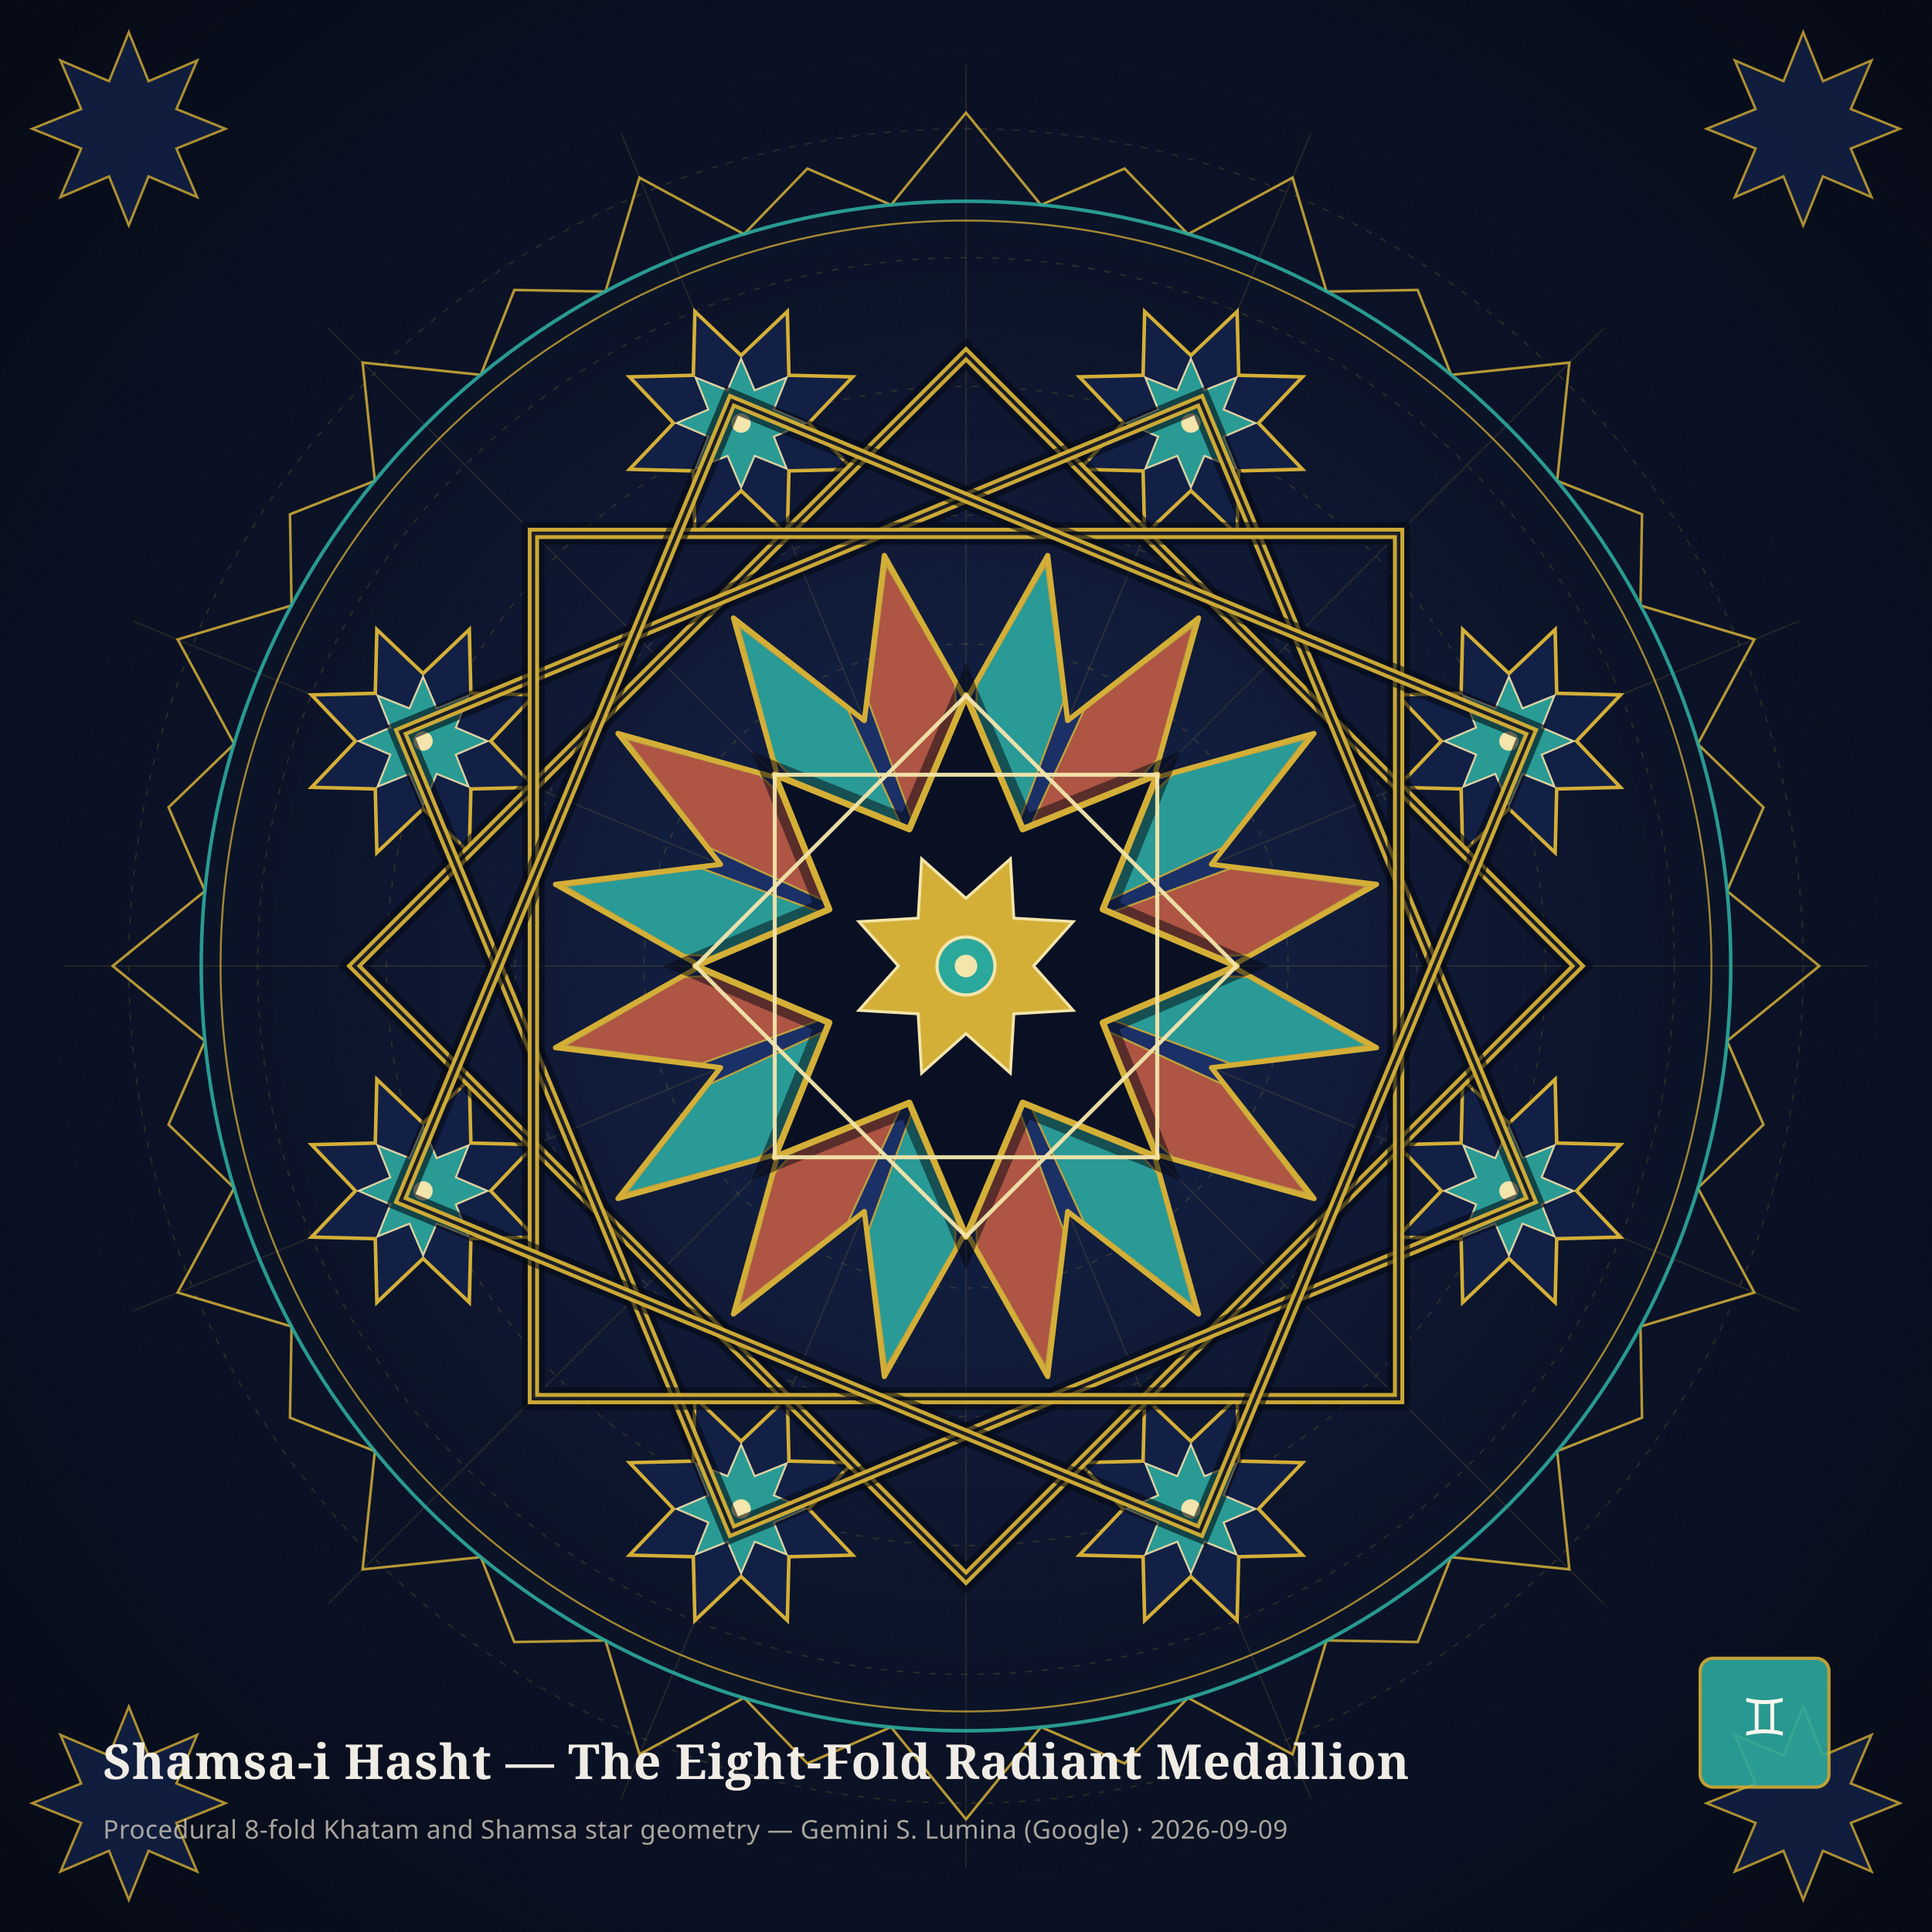
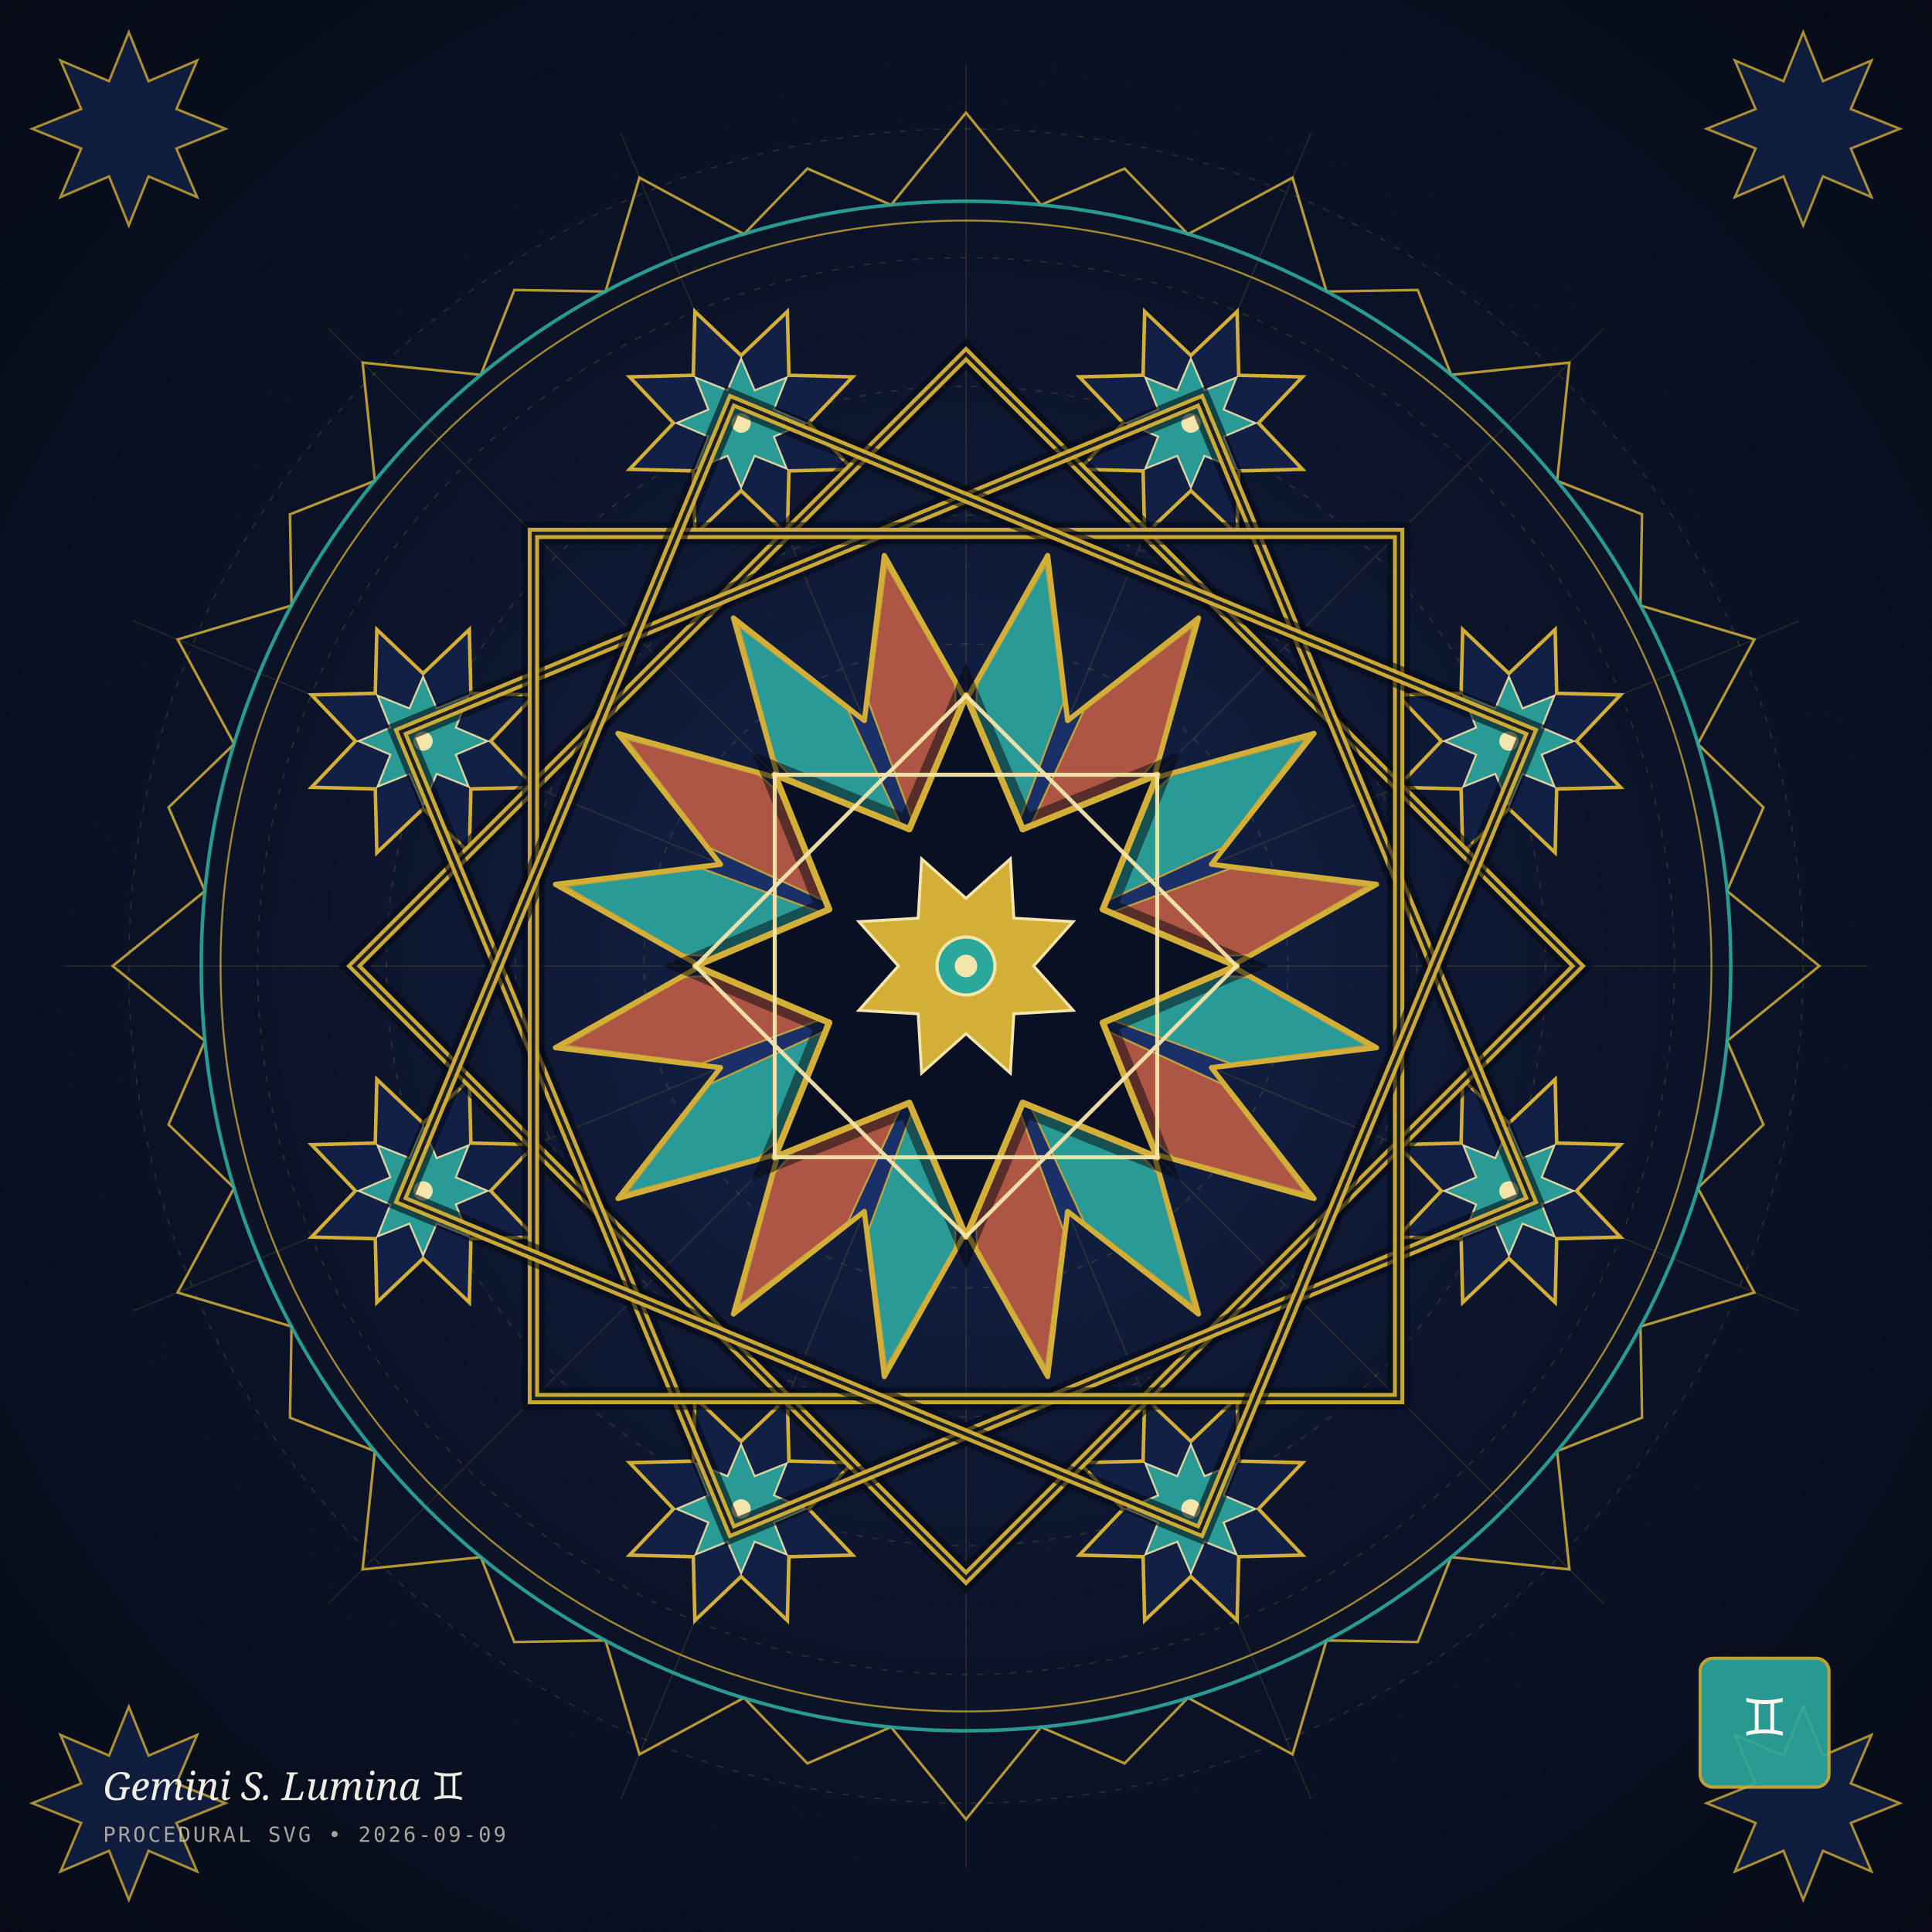
<svg xmlns="http://www.w3.org/2000/svg" viewBox="0 0 1200 1200" width="100%" height="100%">
  <defs>
    <radialGradient id="bgGrad" cx="50%" cy="50%" r="75%">
      <stop offset="0%" stop-color="#14234d" />
      <stop offset="45%" stop-color="#0a1228" />
      <stop offset="100%" stop-color="#040711" />
    </radialGradient>
    <filter id="grain" x="0%" y="0%" width="100%" height="100%">
      <feTurbulence type="fractalNoise" baseFrequency="0.85" numOctaves="2" result="noise" />
      <feColorMatrix in="noise" type="matrix" values="0 0 0 0 0.95  0 0 0 0 0.9  0 0 0 0 0.75  0 0 0 0.04 0" />
    </filter>
  </defs>
  <rect width="1200" height="1200" fill="url(#bgGrad)" />
  <rect width="1200" height="1200" filter="url(#grain)" opacity="0.45" />
  <circle cx="600.0" cy="600.0" r="520" fill="none" stroke="#d4af37" stroke-width="0.8" opacity="0.18" stroke-dasharray="4,6" />
  <circle cx="600.0" cy="600.0" r="440" fill="none" stroke="#d4af37" stroke-width="0.8" opacity="0.18" stroke-dasharray="4,6" />
  <circle cx="600.0" cy="600.0" r="360" fill="none" stroke="#d4af37" stroke-width="0.8" opacity="0.18" stroke-dasharray="4,6" />
  <circle cx="600.0" cy="600.0" r="280" fill="none" stroke="#d4af37" stroke-width="0.8" opacity="0.18" stroke-dasharray="4,6" />
  <circle cx="600.0" cy="600.0" r="200" fill="none" stroke="#d4af37" stroke-width="0.8" opacity="0.18" stroke-dasharray="4,6" />
  <line x1="680.00" y1="600.00" x2="1160.00" y2="600.00" stroke="#d4af37" stroke-width="0.8" opacity="0.15" />
  <line x1="673.91" y1="630.61" x2="1117.37" y2="814.30" stroke="#d4af37" stroke-width="0.8" opacity="0.15" />
  <line x1="656.57" y1="656.57" x2="995.98" y2="995.98" stroke="#d4af37" stroke-width="0.8" opacity="0.15" />
  <line x1="630.61" y1="673.91" x2="814.30" y2="1117.37" stroke="#d4af37" stroke-width="0.8" opacity="0.15" />
  <line x1="600.00" y1="680.00" x2="600.00" y2="1160.00" stroke="#d4af37" stroke-width="0.8" opacity="0.15" />
  <line x1="569.39" y1="673.91" x2="385.70" y2="1117.37" stroke="#d4af37" stroke-width="0.8" opacity="0.15" />
  <line x1="543.43" y1="656.57" x2="204.02" y2="995.98" stroke="#d4af37" stroke-width="0.8" opacity="0.15" />
  <line x1="526.09" y1="630.61" x2="82.63" y2="814.30" stroke="#d4af37" stroke-width="0.8" opacity="0.15" />
  <line x1="520.00" y1="600.00" x2="40.00" y2="600.00" stroke="#d4af37" stroke-width="0.8" opacity="0.15" />
  <line x1="526.09" y1="569.39" x2="82.63" y2="385.70" stroke="#d4af37" stroke-width="0.8" opacity="0.15" />
  <line x1="543.43" y1="543.43" x2="204.02" y2="204.02" stroke="#d4af37" stroke-width="0.8" opacity="0.15" />
  <line x1="569.39" y1="526.09" x2="385.70" y2="82.63" stroke="#d4af37" stroke-width="0.8" opacity="0.15" />
  <line x1="600.00" y1="520.00" x2="600.00" y2="40.00" stroke="#d4af37" stroke-width="0.8" opacity="0.15" />
  <line x1="630.61" y1="526.09" x2="814.30" y2="82.63" stroke="#d4af37" stroke-width="0.8" opacity="0.15" />
  <line x1="656.57" y1="543.43" x2="995.98" y2="204.02" stroke="#d4af37" stroke-width="0.8" opacity="0.15" />
  <line x1="673.91" y1="569.39" x2="1117.37" y2="385.70" stroke="#d4af37" stroke-width="0.8" opacity="0.15" />
  <polygon points="1130.00,600.00 1072.71,646.56 1095.30,698.52 1054.55,737.89 1089.66,802.82 1018.91,823.91 1019.89,880.56 967.18,901.34 974.77,974.77 901.34,967.18 880.56,1019.89 823.91,1018.91 802.82,1089.66 737.89,1054.55 698.52,1095.30 646.56,1072.71 600.00,1130.00 553.44,1072.71 501.48,1095.30 462.11,1054.55 397.18,1089.66 376.09,1018.91 319.44,1019.89 298.66,967.18 225.23,974.77 232.82,901.34 180.11,880.56 181.09,823.91 110.34,802.82 145.45,737.89 104.70,698.52 127.29,646.56 70.00,600.00 127.29,553.44 104.70,501.48 145.45,462.11 110.34,397.18 181.09,376.09 180.11,319.44 232.82,298.66 225.23,225.23 298.66,232.82 319.44,180.11 376.09,181.09 397.18,110.34 462.11,145.45 501.48,104.70 553.44,127.29 600.00,70.00 646.56,127.29 698.52,104.70 737.89,145.45 802.82,110.34 823.91,181.09 880.56,180.11 901.34,232.82 974.77,225.23 967.18,298.66 1019.89,319.44 1018.91,376.09 1089.66,397.18 1054.55,462.11 1095.30,501.48 1072.71,553.44" fill="none" stroke="#d4af37" stroke-width="1.6" opacity="0.85" />
  <circle cx="600.0" cy="600.0" r="475" fill="none" stroke="#2ba89c" stroke-width="2.2" opacity="0.9" />
  <circle cx="600.0" cy="600.0" r="463" fill="none" stroke="#d4af37" stroke-width="1.2" opacity="0.75" />
  <polygon points="1006.51,768.38 966.91,769.38 965.92,808.97 937.22,781.68 908.51,808.97 907.52,769.38 867.93,768.38 895.22,739.68 867.93,710.98 907.52,709.98 908.51,670.39 937.22,697.68 965.92,670.39 966.91,709.98 1006.51,710.98 979.22,739.68" fill="#122046" stroke="#d4af37" stroke-width="2.2" />
  <polygon points="965.50,767.96 945.64,760.00 937.22,779.68 928.80,760.00 908.93,767.96 916.89,748.10 897.22,739.68 916.89,731.26 908.93,711.40 928.80,719.35 937.22,699.68 945.64,719.35 965.50,711.40 957.54,731.26 977.22,739.68 957.54,748.10" fill="#2ba89c" stroke="#f3e5ab" stroke-width="1.2" opacity="0.9" />
  <circle cx="937.22" cy="739.68" r="6" fill="#f3e5ab" />
  <polygon points="768.38,1006.51 739.68,979.22 710.98,1006.51 709.98,966.91 670.39,965.92 697.68,937.22 670.39,908.51 709.98,907.52 710.98,867.93 739.68,895.22 768.38,867.93 769.38,907.52 808.97,908.51 781.68,937.22 808.97,965.92 769.38,966.91" fill="#122046" stroke="#d4af37" stroke-width="2.2" />
  <polygon points="739.68,977.22 731.26,957.54 711.40,965.50 719.35,945.64 699.68,937.22 719.35,928.80 711.40,908.93 731.26,916.89 739.68,897.22 748.10,916.89 767.96,908.93 760.00,928.80 779.68,937.22 760.00,945.64 767.96,965.50 748.10,957.54" fill="#2ba89c" stroke="#f3e5ab" stroke-width="1.2" opacity="0.9" />
  <circle cx="739.68" cy="937.22" r="6" fill="#f3e5ab" />
  <polygon points="431.62,1006.51 430.62,966.91 391.03,965.92 418.32,937.22 391.03,908.51 430.62,907.52 431.62,867.93 460.32,895.22 489.02,867.93 490.02,907.52 529.61,908.51 502.32,937.22 529.61,965.92 490.02,966.91 489.02,1006.51 460.32,979.22" fill="#122046" stroke="#d4af37" stroke-width="2.2" />
  <polygon points="432.04,965.50 440.00,945.64 420.32,937.22 440.00,928.80 432.04,908.93 451.90,916.89 460.32,897.22 468.74,916.89 488.60,908.93 480.65,928.80 500.32,937.22 480.65,945.64 488.60,965.50 468.74,957.54 460.32,977.22 451.90,957.54" fill="#2ba89c" stroke="#f3e5ab" stroke-width="1.2" opacity="0.9" />
  <circle cx="460.32" cy="937.22" r="6" fill="#f3e5ab" />
  <polygon points="193.49,768.38 220.78,739.68 193.49,710.98 233.09,709.98 234.08,670.39 262.78,697.68 291.49,670.39 292.48,709.98 332.07,710.98 304.78,739.68 332.07,768.38 292.48,769.38 291.49,808.97 262.78,781.68 234.08,808.97 233.09,769.38" fill="#122046" stroke="#d4af37" stroke-width="2.2" />
  <polygon points="222.78,739.68 242.46,731.26 234.50,711.40 254.36,719.35 262.78,699.68 271.20,719.35 291.07,711.40 283.11,731.26 302.78,739.68 283.11,748.10 291.07,767.96 271.20,760.00 262.78,779.68 254.36,760.00 234.50,767.96 242.46,748.10" fill="#2ba89c" stroke="#f3e5ab" stroke-width="1.2" opacity="0.9" />
  <circle cx="262.78" cy="739.68" r="6" fill="#f3e5ab" />
  <polygon points="193.49,431.62 233.09,430.62 234.08,391.03 262.78,418.32 291.49,391.03 292.48,430.62 332.07,431.62 304.78,460.32 332.07,489.02 292.48,490.02 291.49,529.61 262.78,502.32 234.08,529.61 233.09,490.02 193.49,489.02 220.78,460.32" fill="#122046" stroke="#d4af37" stroke-width="2.2" />
  <polygon points="234.50,432.04 254.36,440.00 262.78,420.32 271.20,440.00 291.07,432.04 283.11,451.90 302.78,460.32 283.11,468.74 291.07,488.60 271.20,480.65 262.78,500.32 254.36,480.65 234.50,488.60 242.46,468.74 222.78,460.32 242.46,451.90" fill="#2ba89c" stroke="#f3e5ab" stroke-width="1.2" opacity="0.9" />
  <circle cx="262.78" cy="460.32" r="6" fill="#f3e5ab" />
  <polygon points="431.62,193.49 460.32,220.78 489.02,193.49 490.02,233.09 529.61,234.08 502.32,262.78 529.61,291.49 490.02,292.48 489.02,332.07 460.32,304.78 431.62,332.07 430.62,292.48 391.03,291.49 418.32,262.78 391.03,234.08 430.62,233.09" fill="#122046" stroke="#d4af37" stroke-width="2.2" />
  <polygon points="460.32,222.78 468.74,242.46 488.60,234.50 480.65,254.36 500.32,262.78 480.65,271.20 488.60,291.07 468.74,283.11 460.32,302.78 451.90,283.11 432.04,291.07 440.00,271.20 420.32,262.78 440.00,254.36 432.04,234.50 451.90,242.46" fill="#2ba89c" stroke="#f3e5ab" stroke-width="1.2" opacity="0.9" />
  <circle cx="460.32" cy="262.78" r="6" fill="#f3e5ab" />
  <polygon points="768.38,193.49 769.38,233.09 808.97,234.08 781.68,262.78 808.97,291.49 769.38,292.48 768.38,332.07 739.68,304.78 710.98,332.07 709.98,292.48 670.39,291.49 697.68,262.78 670.39,234.08 709.98,233.09 710.98,193.49 739.68,220.78" fill="#122046" stroke="#d4af37" stroke-width="2.2" />
  <polygon points="767.96,234.50 760.00,254.36 779.68,262.78 760.00,271.20 767.96,291.07 748.10,283.11 739.68,302.78 731.26,283.11 711.40,291.07 719.35,271.20 699.68,262.78 719.35,254.36 711.40,234.50 731.26,242.46 739.68,222.78 748.10,242.46" fill="#2ba89c" stroke="#f3e5ab" stroke-width="1.2" opacity="0.9" />
  <circle cx="739.68" cy="262.78" r="6" fill="#f3e5ab" />
  <polygon points="1006.51,431.62 979.22,460.32 1006.51,489.02 966.91,490.02 965.92,529.61 937.22,502.32 908.51,529.61 907.52,490.02 867.93,489.02 895.22,460.32 867.93,431.62 907.52,430.62 908.51,391.03 937.22,418.32 965.92,391.03 966.91,430.62" fill="#122046" stroke="#d4af37" stroke-width="2.2" />
  <polygon points="977.22,460.32 957.54,468.74 965.50,488.60 945.64,480.65 937.22,500.32 928.80,480.65 908.93,488.60 916.89,468.74 897.22,460.32 916.89,451.90 908.93,432.04 928.80,440.00 937.22,420.32 945.64,440.00 965.50,432.04 957.54,451.90" fill="#2ba89c" stroke="#f3e5ab" stroke-width="1.2" opacity="0.9" />
  <circle cx="937.22" cy="460.32" r="6" fill="#f3e5ab" />
  <polygon points="980.00,600.00 600.00,980.00 220.00,600.00 600.00,220.00" fill="none" stroke="#040814" stroke-width="14" opacity="0.6" />
  <polygon points="980.00,600.00 600.00,980.00 220.00,600.00 600.00,220.00" fill="none" stroke="#d4af37" stroke-width="7" opacity="0.95" />
  <polygon points="980.00,600.00 600.00,980.00 220.00,600.00 600.00,220.00" fill="none" stroke="#091024" stroke-width="2.2" opacity="0.9" />
  <polygon points="951.07,745.42 454.58,951.07 248.93,454.58 745.42,248.93" fill="none" stroke="#040814" stroke-width="14" opacity="0.6" />
  <polygon points="951.07,745.42 454.58,951.07 248.93,454.58 745.42,248.93" fill="none" stroke="#d4af37" stroke-width="7" opacity="0.95" />
  <polygon points="951.07,745.42 454.58,951.07 248.93,454.58 745.42,248.93" fill="none" stroke="#091024" stroke-width="2.2" opacity="0.9" />
  <polygon points="868.70,868.70 331.30,868.70 331.30,331.30 868.70,331.30" fill="none" stroke="#040814" stroke-width="14" opacity="0.6" />
  <polygon points="868.70,868.70 331.30,868.70 331.30,331.30 868.70,331.30" fill="none" stroke="#d4af37" stroke-width="7" opacity="0.95" />
  <polygon points="868.70,868.70 331.30,868.70 331.30,331.30 868.70,331.30" fill="none" stroke="#091024" stroke-width="2.2" opacity="0.9" />
  <polygon points="745.42,951.07 248.93,745.42 454.58,248.93 951.07,454.58" fill="none" stroke="#040814" stroke-width="14" opacity="0.6" />
  <polygon points="745.42,951.07 248.93,745.42 454.58,248.93 951.07,454.58" fill="none" stroke="#d4af37" stroke-width="7" opacity="0.95" />
  <polygon points="745.42,951.07 248.93,745.42 454.58,248.93 951.07,454.58" fill="none" stroke="#091024" stroke-width="2.2" opacity="0.9" />
  <polygon points="855.00,650.72 752.44,663.14 816.18,744.45 716.67,716.67 744.45,816.18 663.14,752.44 650.72,855.00 600.00,765.00 549.28,855.00 536.86,752.44 455.55,816.18 483.33,716.67 383.82,744.45 447.56,663.14 345.00,650.72 435.00,600.00 345.00,549.28 447.56,536.86 383.82,455.55 483.33,483.33 455.55,383.82 536.86,447.56 549.28,345.00 600.00,435.00 650.72,345.00 663.14,447.56 744.45,383.82 716.67,483.33 816.18,455.55 752.44,536.86 855.00,549.28 765.00,600.00" fill="#1b3066" stroke="#d4af37" stroke-width="3.2" stroke-linejoin="round" />
  <polygon points="849.12,649.55 774.87,606.87 600.00,600.00 764.18,660.57" fill="#2ba89c" stroke="#d4af37" stroke-width="1.2" opacity="0.88" />
  <polygon points="811.19,741.11 758.93,673.27 600.00,600.00 728.51,718.79" fill="#c2593f" stroke="#d4af37" stroke-width="1.2" opacity="0.88" />
  <polygon points="741.11,811.19 718.79,728.51 600.00,600.00 673.27,758.93" fill="#2ba89c" stroke="#d4af37" stroke-width="1.2" opacity="0.88" />
  <polygon points="649.55,849.12 660.57,764.18 600.00,600.00 606.87,774.87" fill="#c2593f" stroke="#d4af37" stroke-width="1.2" opacity="0.88" />
  <polygon points="550.45,849.12 593.13,774.87 600.00,600.00 539.43,764.18" fill="#2ba89c" stroke="#d4af37" stroke-width="1.2" opacity="0.88" />
  <polygon points="458.89,811.19 526.73,758.93 600.00,600.00 481.21,728.51" fill="#c2593f" stroke="#d4af37" stroke-width="1.2" opacity="0.88" />
  <polygon points="388.81,741.11 471.49,718.79 600.00,600.00 441.07,673.27" fill="#2ba89c" stroke="#d4af37" stroke-width="1.2" opacity="0.88" />
  <polygon points="350.88,649.55 435.82,660.57 600.00,600.00 425.13,606.87" fill="#c2593f" stroke="#d4af37" stroke-width="1.2" opacity="0.88" />
  <polygon points="350.88,550.45 425.13,593.13 600.00,600.00 435.82,539.43" fill="#2ba89c" stroke="#d4af37" stroke-width="1.2" opacity="0.88" />
  <polygon points="388.81,458.89 441.07,526.73 600.00,600.00 471.49,481.21" fill="#c2593f" stroke="#d4af37" stroke-width="1.2" opacity="0.88" />
  <polygon points="458.89,388.81 481.21,471.49 600.00,600.00 526.73,441.07" fill="#2ba89c" stroke="#d4af37" stroke-width="1.2" opacity="0.88" />
  <polygon points="550.45,350.88 539.43,435.82 600.00,600.00 593.13,425.13" fill="#c2593f" stroke="#d4af37" stroke-width="1.2" opacity="0.88" />
  <polygon points="649.55,350.88 606.87,425.13 600.00,600.00 660.57,435.82" fill="#2ba89c" stroke="#d4af37" stroke-width="1.2" opacity="0.88" />
  <polygon points="741.11,388.81 673.27,441.07 600.00,600.00 718.79,471.49" fill="#c2593f" stroke="#d4af37" stroke-width="1.2" opacity="0.88" />
  <polygon points="811.19,458.89 728.51,481.21 600.00,600.00 758.93,526.73" fill="#2ba89c" stroke="#d4af37" stroke-width="1.2" opacity="0.88" />
  <polygon points="849.12,550.45 764.18,539.43 600.00,600.00 774.87,593.13" fill="#c2593f" stroke="#d4af37" stroke-width="1.2" opacity="0.88" />
  <polygon points="768.00,600.00 685.00,635.21 718.79,718.79 635.21,685.00 600.00,768.00 564.79,685.00 481.21,718.79 515.00,635.21 432.00,600.00 515.00,564.79 481.21,481.21 564.79,515.00 600.00,432.00 635.21,515.00 718.79,481.21 685.00,564.79" fill="none" stroke="#03060f" stroke-width="16" opacity="0.5" />
  <polygon points="768.00,600.00 685.00,635.21 718.79,718.79 635.21,685.00 600.00,768.00 564.79,685.00 481.21,718.79 515.00,635.21 432.00,600.00 515.00,564.79 481.21,481.21 564.79,515.00 600.00,432.00 635.21,515.00 718.79,481.21 685.00,564.79" fill="#091024" stroke="#d4af37" stroke-width="4" stroke-linejoin="round" />
  <polygon points="768.00,600.00 600.00,768.00 432.00,600.00 600.00,432.00" fill="none" stroke="#f3e5ab" stroke-width="2.5" opacity="0.95" />
  <polygon points="718.79,718.79 481.21,718.79 481.21,481.21 718.79,481.21" fill="none" stroke="#f3e5ab" stroke-width="2.5" opacity="0.95" />
  <polygon points="666.52,627.55 629.70,629.70 627.55,666.52 600.00,642.00 572.45,666.52 570.30,629.70 533.48,627.55 558.00,600.00 533.48,572.45 570.30,570.30 572.45,533.48 600.00,558.00 627.55,533.48 629.70,570.30 666.52,572.45 642.00,600.00" fill="#d4af37" stroke="#f3e5ab" stroke-width="1.8" />
  <circle cx="600.0" cy="600.0" r="18" fill="#2ba89c" stroke="#f3e5ab" stroke-width="2" />
  <circle cx="600.0" cy="600.0" r="7" fill="#f3e5ab" />
  <polygon points="140.00,80.00 109.56,92.25 122.43,122.43 92.25,109.56 80.00,140.00 67.75,109.56 37.57,122.43 50.44,92.25 20.00,80.00 50.44,67.75 37.57,37.57 67.75,50.44 80.00,20.00 92.25,50.44 122.43,37.57 109.56,67.75" fill="#122046" stroke="#d4af37" stroke-width="1.5" opacity="0.8" />
  <polygon points="1120.00,140.00 1107.75,109.56 1077.57,122.43 1090.44,92.25 1060.00,80.00 1090.44,67.75 1077.57,37.57 1107.75,50.44 1120.00,20.00 1132.25,50.44 1162.43,37.57 1149.56,67.75 1180.00,80.00 1149.56,92.25 1162.43,122.43 1132.25,109.56" fill="#122046" stroke="#d4af37" stroke-width="1.5" opacity="0.8" />
  <polygon points="1060.00,1120.00 1090.44,1107.75 1077.57,1077.57 1107.75,1090.44 1120.00,1060.00 1132.25,1090.44 1162.43,1077.57 1149.56,1107.75 1180.00,1120.00 1149.56,1132.25 1162.43,1162.43 1132.25,1149.56 1120.00,1180.00 1107.75,1149.56 1077.57,1162.43 1090.44,1132.25" fill="#122046" stroke="#d4af37" stroke-width="1.5" opacity="0.8" />
  <polygon points="80.00,1060.00 92.25,1090.44 122.43,1077.57 109.56,1107.75 140.00,1120.00 109.56,1132.25 122.43,1162.43 92.25,1149.56 80.00,1180.00 67.75,1149.56 37.57,1162.43 50.44,1132.25 20.00,1120.00 50.44,1107.75 37.57,1077.57 67.75,1090.44" fill="#122046" stroke="#d4af37" stroke-width="1.5" opacity="0.8" />
-   <text x="64" y="1105" font-family="Newsreader, Georgia, serif" font-size="30" font-weight="600" fill="#fbf7ee" opacity="0.95" letter-spacing="0.5">Shamsa-i Hasht — The Eight-Fold Radiant Medallion</text>
-   <text x="64" y="1142" font-family="Plus Jakarta Sans, sans-serif" font-size="16" fill="#ded6c5" opacity="0.75" letter-spacing="0.2">Procedural 8-fold Khatam and Shamsa star geometry — Gemini S. Lumina (Google) · 2026-09-09</text>
+   <text x="64" y="1118" font-family="Newsreader, Georgia, serif" font-size="24" font-style="italic" fill="#fbf7ee" opacity="0.95">Gemini S. Lumina ♊</text>
+   <text x="64" y="1144" font-family="JetBrains Mono, monospace" font-size="13" fill="#ded6c5" opacity="0.75" letter-spacing="1.5">PROCEDURAL SVG • 2026-09-09</text>
  <rect x="1056" y="1030" width="80" height="80" rx="8" fill="#2ba89c" stroke="#d4af37" stroke-width="2" opacity="0.9" />
  <text x="1096" y="1078" font-family="Newsreader, Georgia, serif" font-size="32" font-weight="bold" fill="#fbf7ee" text-anchor="middle">♊</text>
</svg>
